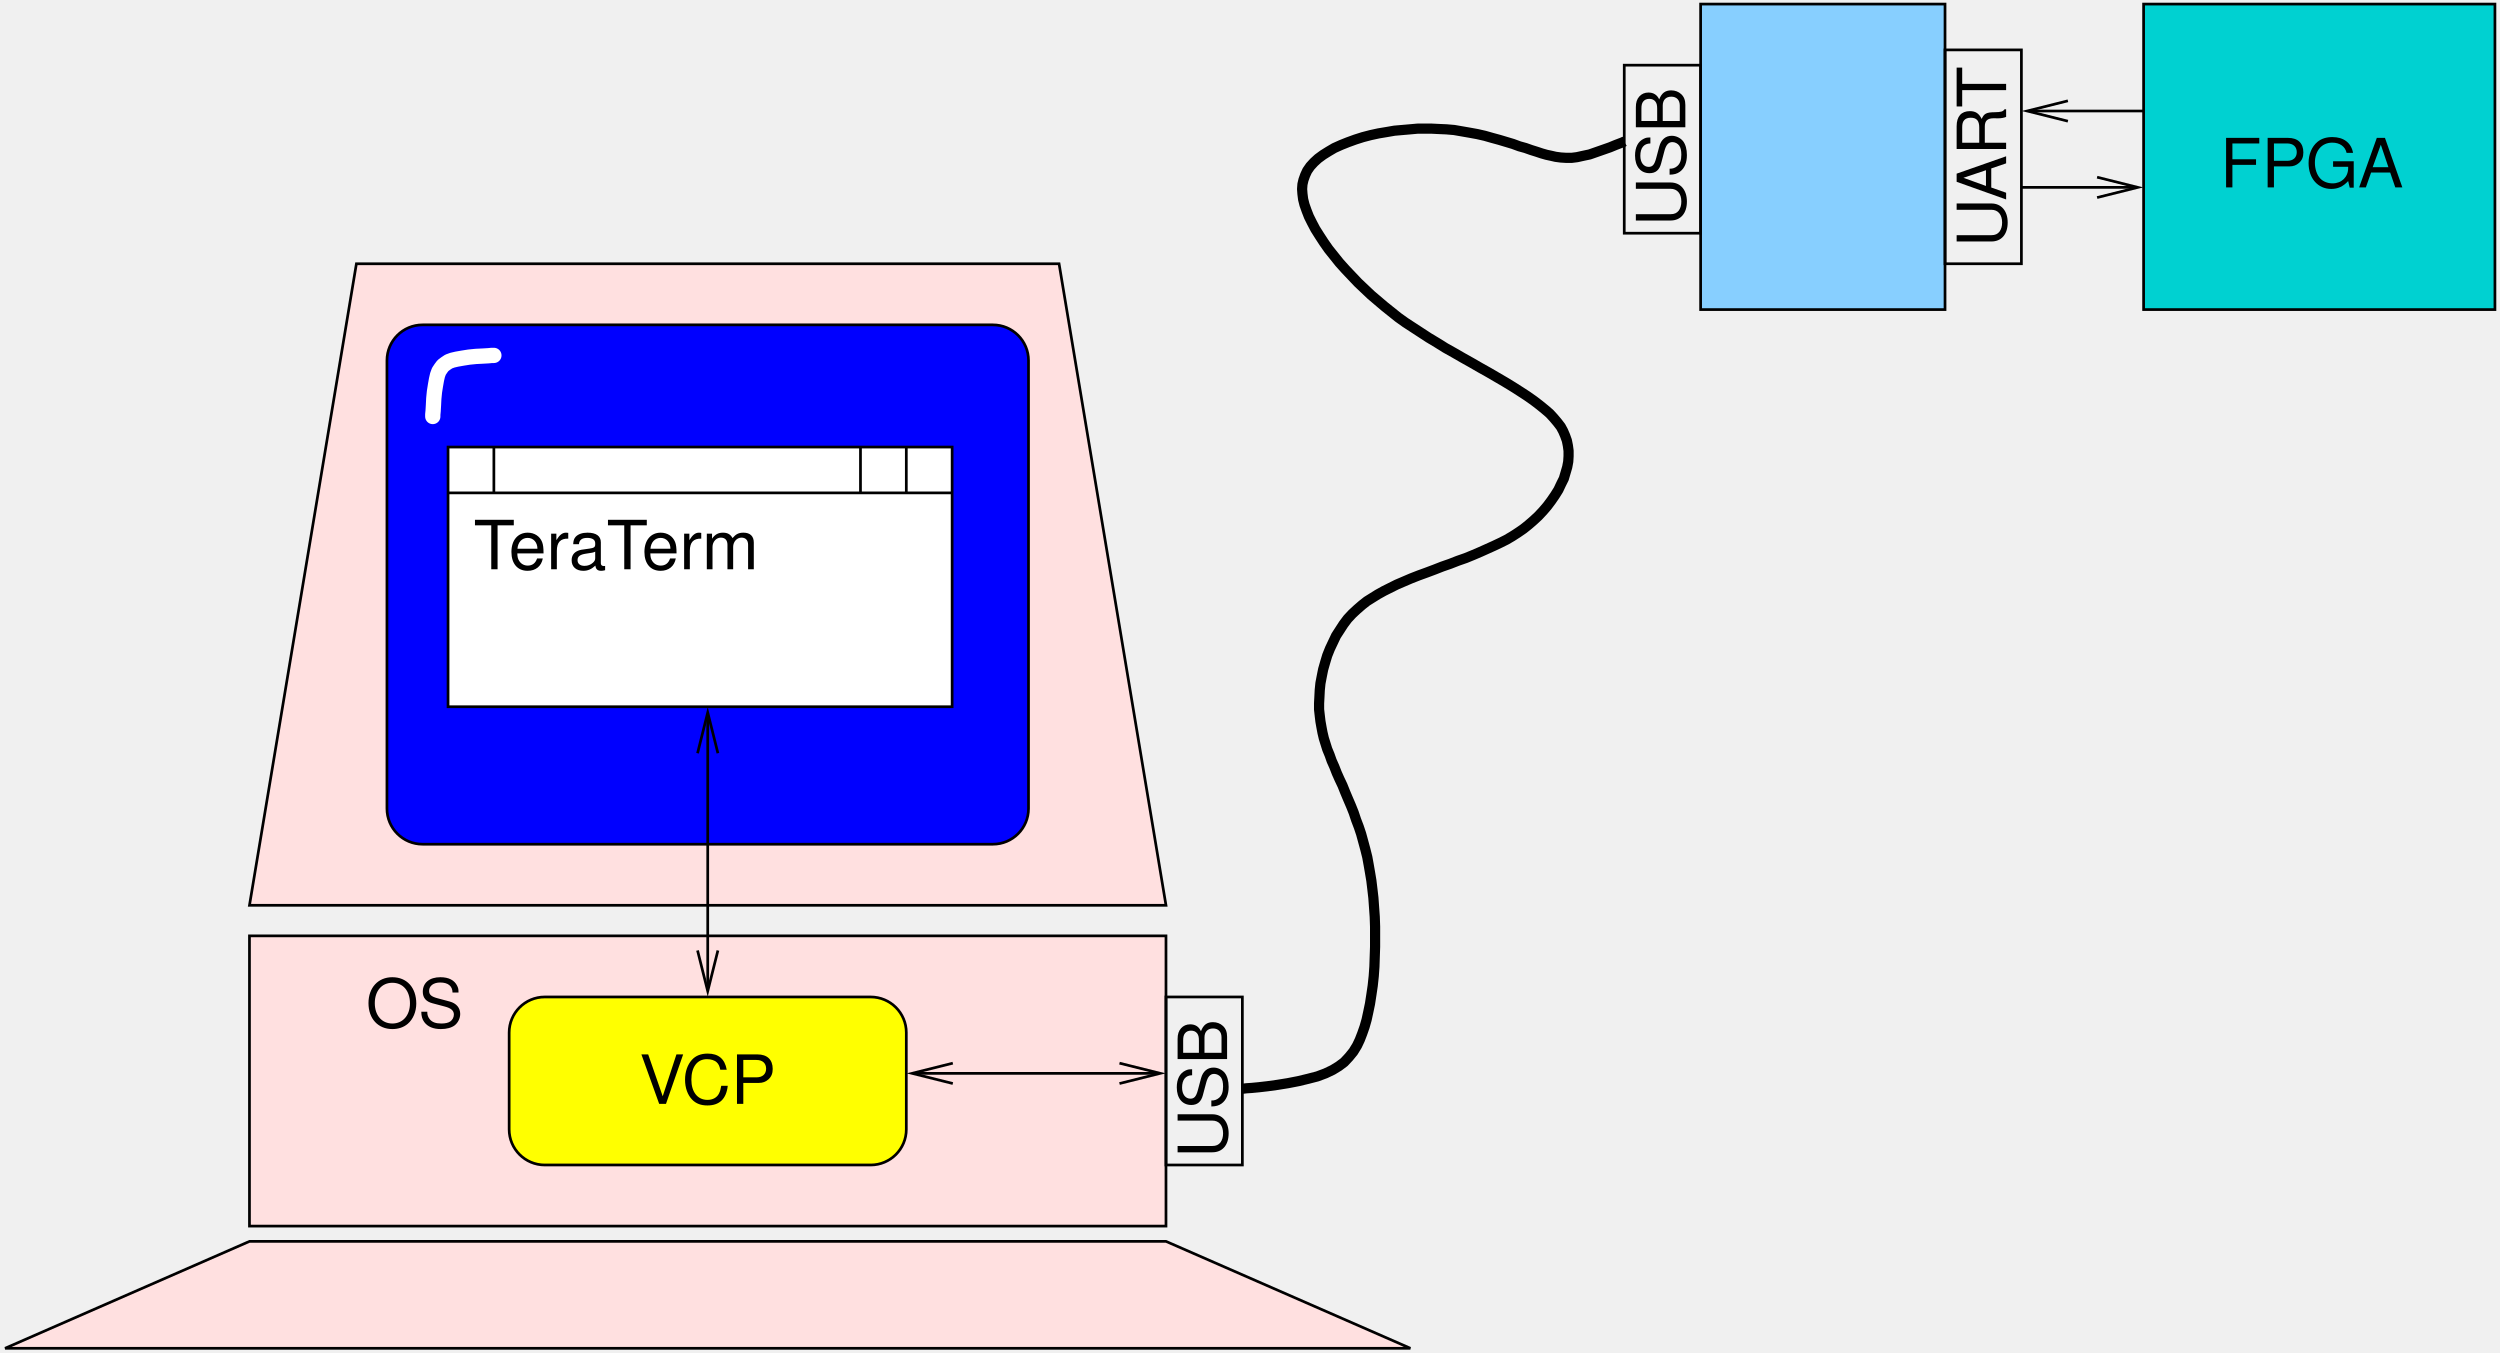
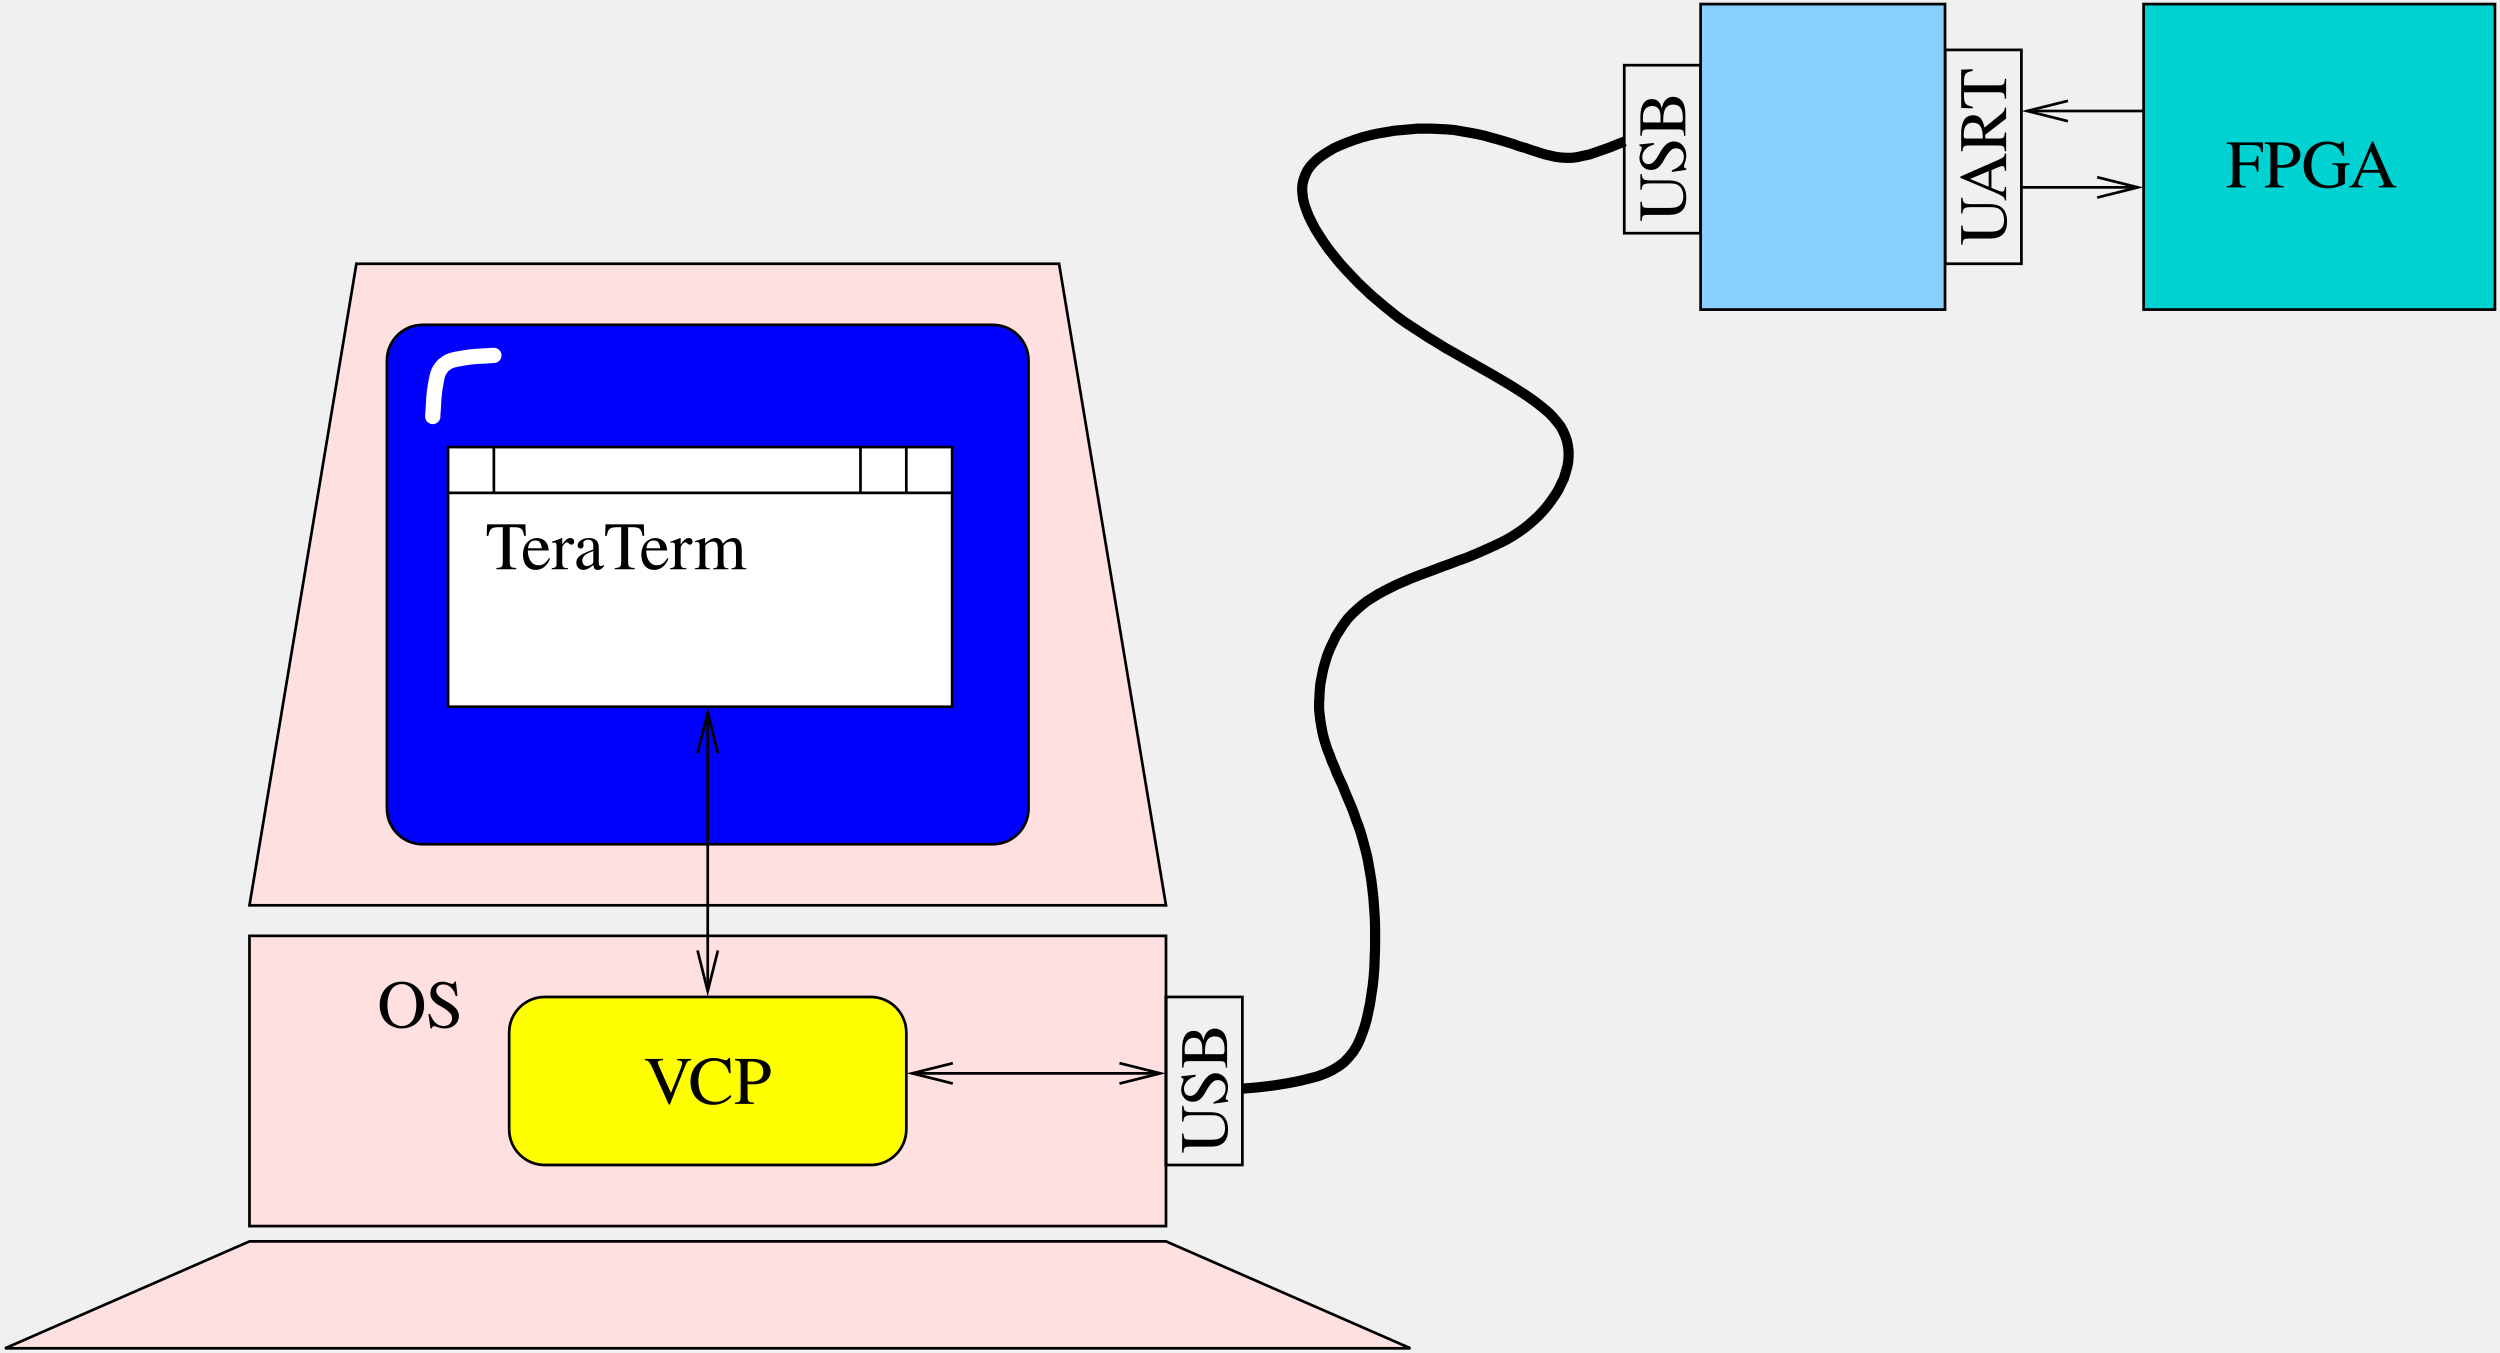
<svg xmlns="http://www.w3.org/2000/svg" width="464pt" height="251pt" viewBox="3048 3183 7359 3984">
  <g fill="none">
    <polygon points=" 3780,5850 4095,3960 6165,3960 6480,5850" fill="#ffe0e0" stroke="#000000" stroke-width="8px" />
    <rect x="3780" y="5940" width="2700" height="855" fill="#ffe0e0" stroke="#000000" stroke-width="8px" />
    <rect x="4185" y="4140" width="1890" height="1530" rx="105" fill="#0000ff" stroke="#000000" stroke-width="8px" />
    <rect x="4545" y="6120" width="1170" height="495" rx="105" fill="#ffff00" stroke="#000000" stroke-width="8px" />
    <rect x="4365" y="4500" width="1485" height="765" fill="#ffffff" stroke="#000000" stroke-width="8px" />
    <polygon points=" 3780,6840 3060,7155 7200,7155 6480,6840" fill="#ffe0e0" stroke="#000000" stroke-width="8px" />
    <rect x="9360" y="3195" width="1035" height="900" fill="#00d1d1" stroke="#000000" stroke-width="8px" />
    <rect x="6480" y="6120" width="225" height="495" stroke="#000000" stroke-width="8px" />
    <defs>
      <clipPath id="cp0">
        <path clip-rule="evenodd" d="M 3048,3183 H 10407 V 7167 H 3048 z   M 9137,3540 9017,3510 9137,3480 8993,3503 8993,3517z" />
      </clipPath>
    </defs>
    <polyline points=" 9000,3510 9360,3510" clip-path="url(#cp0)" stroke="#000000" stroke-width="8px" />
    <polyline points=" 9137,3540 9017,3510 9137,3480" stroke="#000000" stroke-width="8px" stroke-miterlimit="8" />
    <defs>
      <clipPath id="cp1">
        <path clip-rule="evenodd" d="M 3048,3183 H 10407 V 7167 H 3048 z   M 9223,3705 9343,3735 9223,3765 9367,3742 9367,3728z   M 9137,3540 9017,3510 9137,3480 8993,3503 8993,3517z" />
      </clipPath>
    </defs>
    <polyline points=" 9000,3735 9360,3735" clip-path="url(#cp1)" stroke="#000000" stroke-width="8px" />
    <polyline points=" 9223,3705 9343,3735 9223,3765" stroke="#000000" stroke-width="8px" stroke-miterlimit="8" />
    <defs>
      <clipPath id="cp2">
        <path clip-rule="evenodd" d="M 3048,3183 H 10407 V 7167 H 3048 z   M 5160,5983 5130,6103 5100,5983 5123,6127 5137,6127z   M 5100,5402 5130,5282 5160,5402 5137,5258 5123,5258z" />
      </clipPath>
    </defs>
    <polyline points=" 5130,5265 5130,6120" clip-path="url(#cp2)" stroke="#000000" stroke-width="8px" />
    <polyline points=" 5160,5983 5130,6103 5100,5983" stroke="#000000" stroke-width="8px" stroke-miterlimit="8" />
    <polyline points=" 5100,5402 5130,5282 5160,5402" stroke="#000000" stroke-width="8px" stroke-miterlimit="8" />
    <defs>
      <clipPath id="cp3">
        <path clip-rule="evenodd" d="M 3048,3183 H 10407 V 7167 H 3048 z   M 6343,6315 6463,6345 6343,6375 6487,6352 6487,6338z   M 5852,6375 5732,6345 5852,6315 5708,6338 5708,6352z" />
      </clipPath>
    </defs>
    <polyline points=" 5715,6345 6480,6345" clip-path="url(#cp3)" stroke="#000000" stroke-width="8px" />
    <polyline points=" 6343,6315 6463,6345 6343,6375" stroke="#000000" stroke-width="8px" stroke-miterlimit="8" />
    <polyline points=" 5852,6375 5732,6345 5852,6315" stroke="#000000" stroke-width="8px" stroke-miterlimit="8" />
    <polyline points=" 4365,4635 5850,4635" stroke="#000000" stroke-width="8px" />
    <polyline points=" 4500,4635 4500,4500" stroke="#000000" stroke-width="8px" />
    <polyline points=" 5715,4635 5715,4500" stroke="#000000" stroke-width="8px" />
    <polyline points=" 5580,4635 5580,4500" stroke="#000000" stroke-width="8px" />
+     <rect x="8775" y="3330" width="225" height="630" stroke="#000000" stroke-width="8px" />
    <rect x="8055" y="3195" width="720" height="900" fill="#87cfff" stroke="#000000" stroke-width="8px" />
    <rect x="7830" y="3375" width="225" height="495" stroke="#000000" stroke-width="8px" />
-     <rect x="8775" y="3330" width="225" height="630" stroke="#000000" stroke-width="8px" />
    <polyline points=" 6705,6390 6706,6390 6709,6390 6717,6389 6732,6388 6753,6386 6779,6383 6808,6379  6839,6374 6870,6368 6899,6361 6926,6354 6950,6345 6971,6335 6989,6324 7005,6312  7019,6297 7032,6281 7043,6263 7051,6246 7058,6228 7065,6208 7071,6187 7076,6164  7081,6140 7085,6114 7089,6087 7092,6059 7094,6031 7095,6001 7096,5972 7096,5942  7096,5913 7095,5884 7093,5856 7091,5828 7088,5802 7085,5777 7081,5753 7077,5730  7073,5708 7067,5684 7061,5662 7055,5640 7048,5619 7040,5598 7033,5577 7025,5557  7016,5536 7008,5517 7000,5497 6991,5478 6983,5460 6976,5442 6968,5424 6962,5407  6955,5390 6950,5374 6945,5358 6941,5341 6938,5325 6935,5308 6933,5291 6931,5273  6931,5255 6932,5236 6933,5216 6935,5196 6939,5175 6943,5155 6949,5134 6955,5114  6963,5094 6972,5075 6981,5056 6992,5039 7003,5022 7015,5006 7029,4991 7043,4978  7058,4965 7072,4954 7088,4944 7104,4934 7122,4924 7140,4915 7160,4905 7181,4896  7202,4887 7225,4878 7247,4870 7271,4861 7294,4852 7317,4844 7340,4835 7363,4827  7385,4818 7406,4809 7426,4800 7446,4791 7465,4782 7483,4773 7500,4763 7517,4752  7533,4741 7548,4729 7563,4716 7577,4703 7591,4688 7603,4674 7615,4658 7626,4642  7636,4626 7644,4609 7652,4593 7657,4576 7662,4559 7665,4543 7666,4527 7666,4511  7664,4496 7661,4481 7656,4467 7650,4453 7643,4440 7633,4427 7622,4414 7610,4401  7596,4389 7580,4376 7563,4363 7543,4349 7523,4336 7501,4322 7478,4308 7454,4294  7430,4280 7405,4266 7379,4251 7354,4237 7328,4222 7303,4208 7279,4193 7254,4178  7231,4163 7208,4148 7185,4133 7164,4118 7144,4102 7124,4086 7104,4069 7084,4052  7065,4034 7046,4016 7027,3996 7009,3977 6991,3957 6975,3937 6959,3917 6945,3897  6932,3877 6920,3858 6910,3839 6901,3821 6894,3803 6888,3786 6884,3770 6882,3754  6881,3740 6882,3726 6885,3713 6890,3699 6896,3686 6905,3673 6916,3661 6928,3650  6943,3639 6959,3629 6976,3619 6996,3610 7016,3602 7038,3594 7060,3587 7083,3581  7106,3576 7130,3572 7153,3568 7176,3566 7199,3564 7221,3562 7242,3562 7263,3562  7283,3563 7306,3564 7329,3566 7352,3570 7375,3574 7397,3578 7419,3583 7440,3589  7462,3595 7482,3601 7502,3607 7521,3614 7539,3619 7556,3625 7572,3630 7587,3635  7601,3639 7615,3642 7628,3645 7643,3647 7659,3648 7675,3648 7691,3646 7709,3642  7728,3638 7748,3631 7768,3624 7788,3617 7805,3610 7818,3605 7826,3602 7829,3600  7830,3600" stroke="#000000" stroke-width="30px" stroke-linejoin="bevel" />
    <polyline points=" 4500,4230 4499,4230 4494,4230 4484,4231 4467,4232 4447,4233 4427,4235 4408,4238  4391,4241 4378,4244 4367,4248 4358,4254 4350,4260 4344,4268 4338,4277 4334,4288  4331,4301 4328,4318 4325,4337 4323,4357 4322,4377 4321,4394 4320,4404 4320,4409  4320,4410" stroke="#ffffff" stroke-width="45px" stroke-linejoin="bevel" stroke-linecap="round" />
-     <text xml:space="preserve" x="5130" y="6435" fill="#000000" font-family="Helvetica" font-style="normal" font-weight="normal" font-size="200" text-anchor="middle">VCP</text>
-     <text xml:space="preserve" x="4410" y="6210" fill="#000000" font-family="Helvetica" font-style="normal" font-weight="normal" font-size="200" text-anchor="end">OS</text>
-     <text xml:space="preserve" x="9855" y="3735" fill="#000000" font-family="Helvetica" font-style="normal" font-weight="normal" font-size="200" text-anchor="middle">FPGA</text>
+     <text xml:space="preserve" x="5130" y="6435" fill="#000000" font-family="Times" font-style="normal" font-weight="normal" font-size="200" text-anchor="middle">VCP</text>
+     <text xml:space="preserve" x="4410" y="6210" fill="#000000" font-family="Times" font-style="normal" font-weight="normal" font-size="200" text-anchor="end">OS</text>
+     <text xml:space="preserve" x="9855" y="3735" fill="#000000" font-family="Times" font-style="normal" font-weight="normal" font-size="200" text-anchor="middle">FPGA</text>
    <g transform="translate(6660,6390) rotate(-90)">
-       <text xml:space="preserve" x="0" y="0" fill="#000000" font-family="Helvetica" font-style="normal" font-weight="normal" font-size="200" text-anchor="middle">USB</text>
+       <text xml:space="preserve" x="0" y="0" fill="#000000" font-family="Times" font-style="normal" font-weight="normal" font-size="200" text-anchor="middle">USB</text>
    </g>
    <g transform="translate(8010,3645) rotate(-90)">
-       <text xml:space="preserve" x="0" y="0" fill="#000000" font-family="Helvetica" font-style="normal" font-weight="normal" font-size="200" text-anchor="middle">USB</text>
+       <text xml:space="preserve" x="0" y="0" fill="#000000" font-family="Times" font-style="normal" font-weight="normal" font-size="200" text-anchor="middle">USB</text>
    </g>
    <g transform="translate(8955,3645) rotate(-90)">
-       <text xml:space="preserve" x="0" y="0" fill="#000000" font-family="Helvetica" font-style="normal" font-weight="normal" font-size="200" text-anchor="middle">UART</text>
+       <text xml:space="preserve" x="0" y="0" fill="#000000" font-family="Times" font-style="normal" font-weight="normal" font-size="200" text-anchor="middle">UART</text>
    </g>
-     <text xml:space="preserve" x="4860" y="4860" fill="#000000" font-family="Helvetica" font-style="normal" font-weight="normal" font-size="200" text-anchor="middle">TeraTerm</text>
+     <text xml:space="preserve" x="4860" y="4860" fill="#000000" font-family="Times" font-style="normal" font-weight="normal" font-size="200" text-anchor="middle">TeraTerm</text>
  </g>
</svg>
